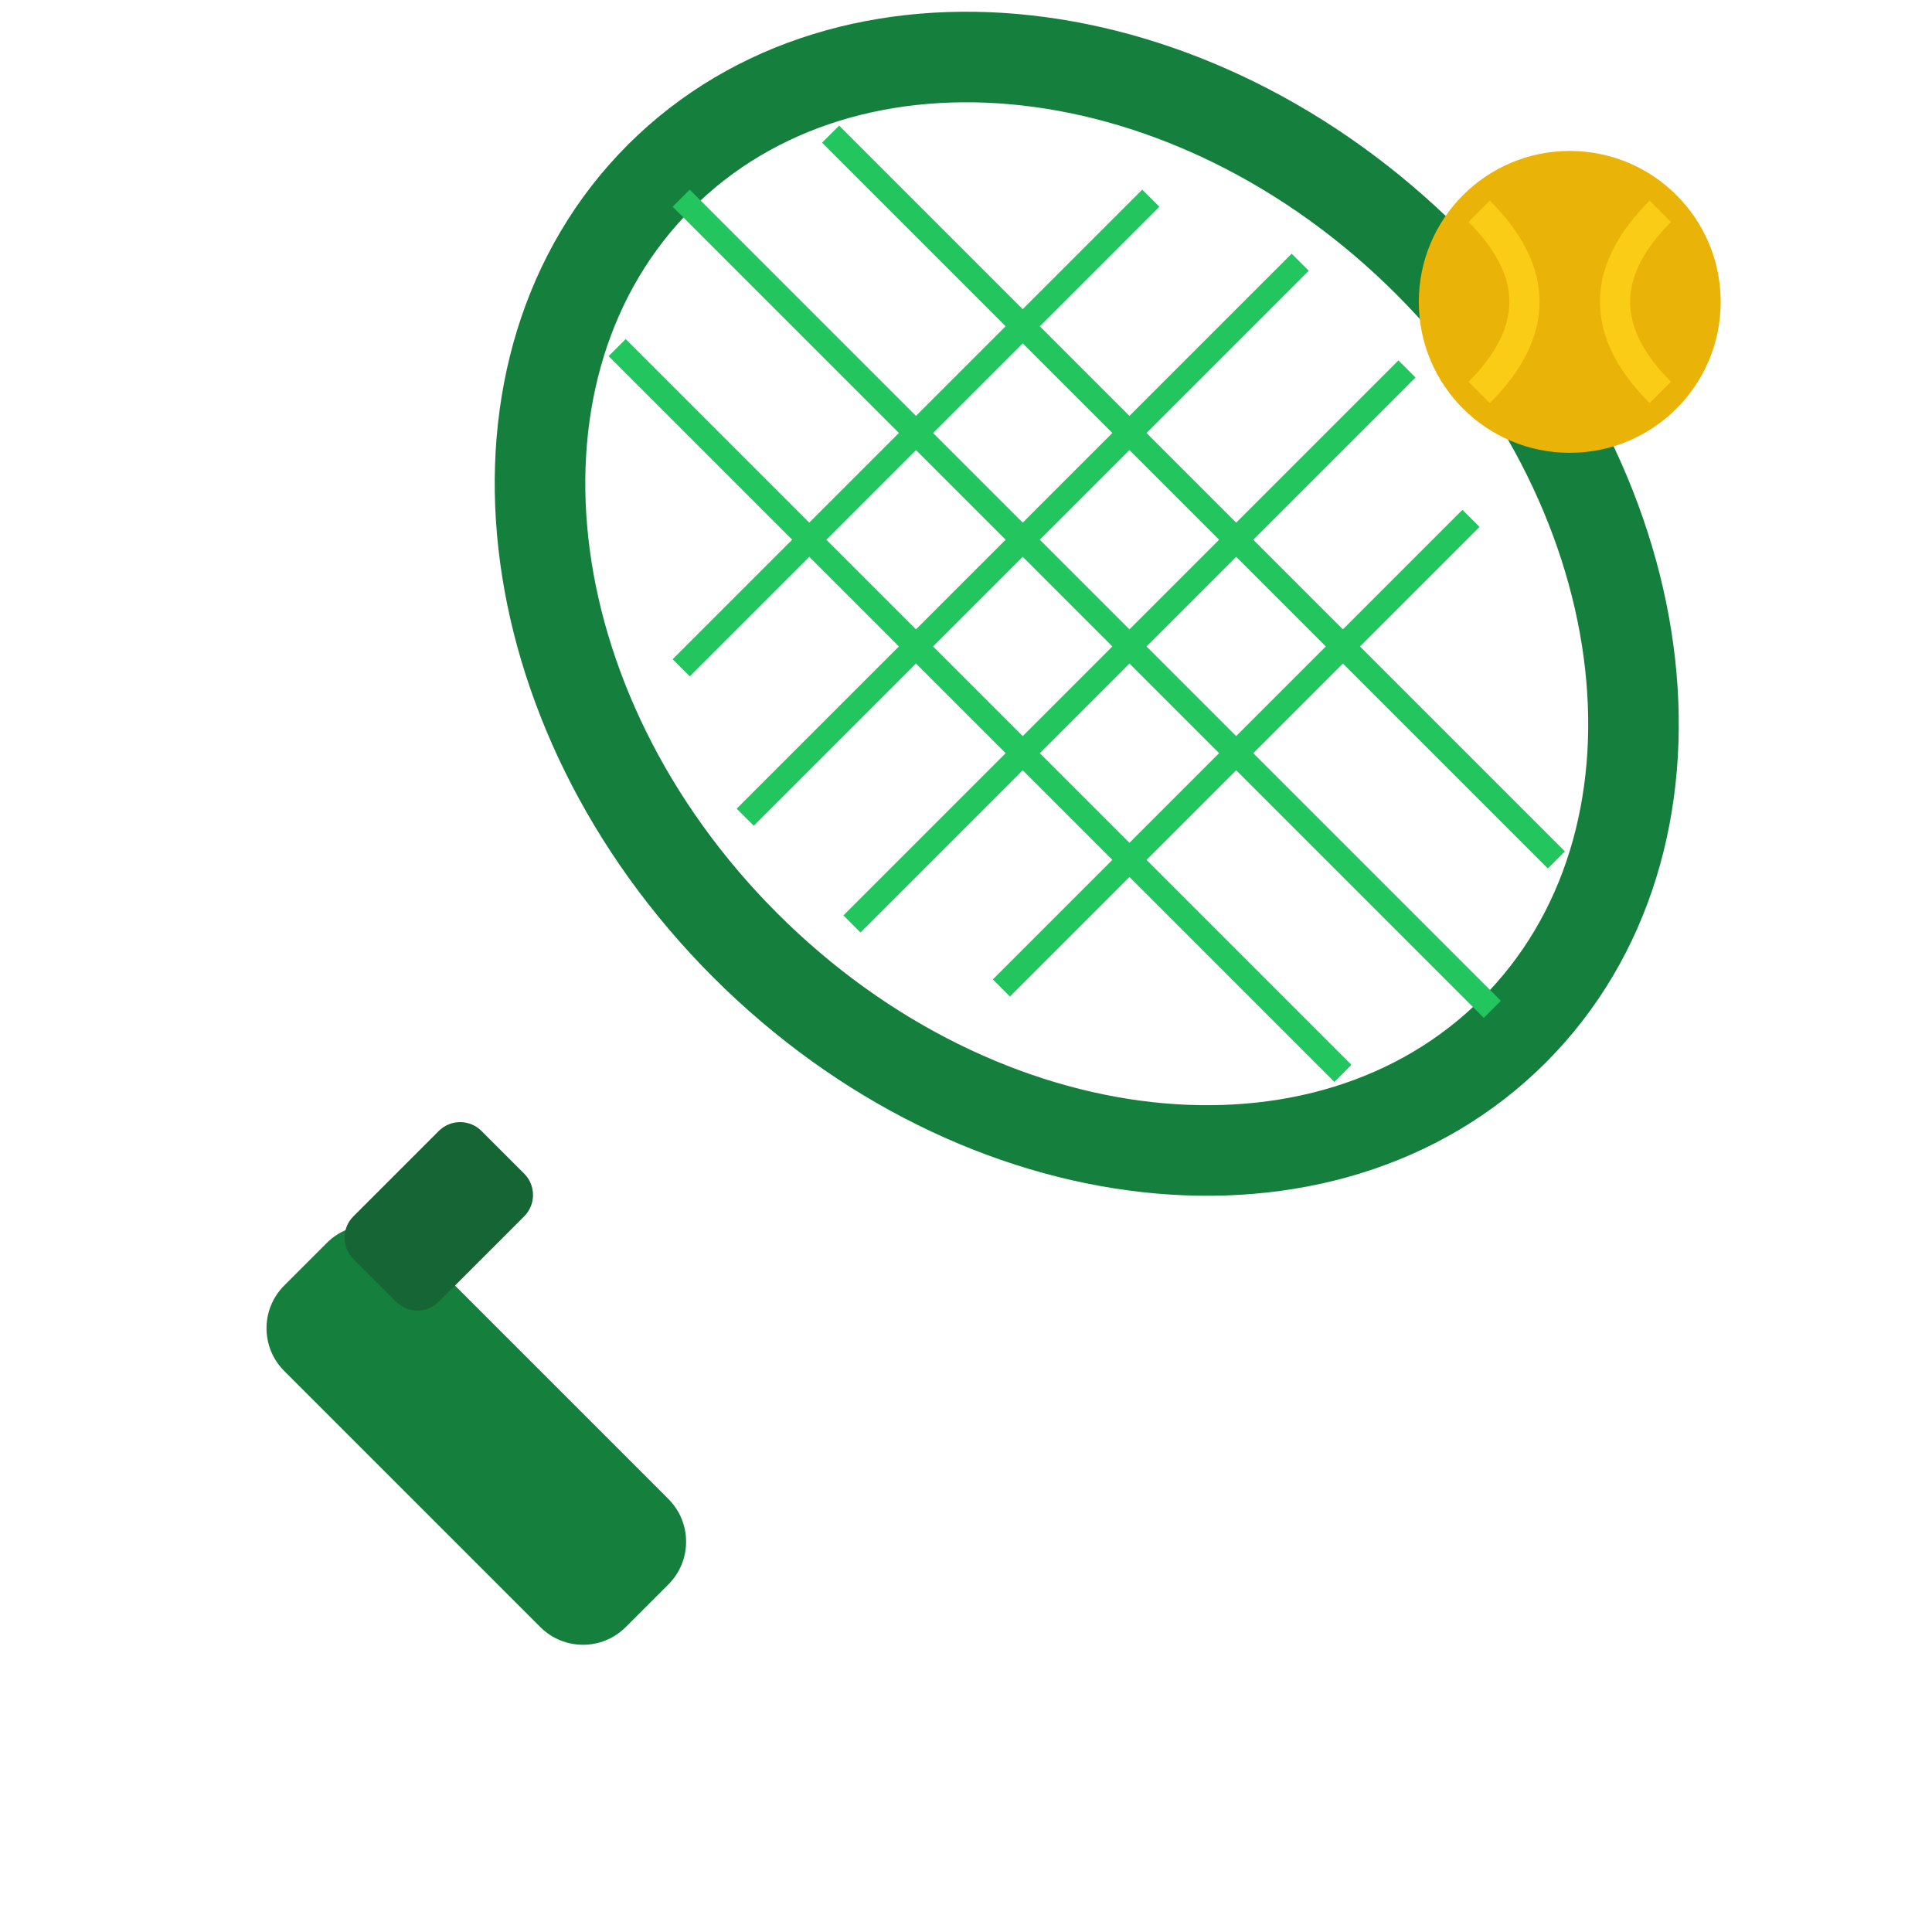
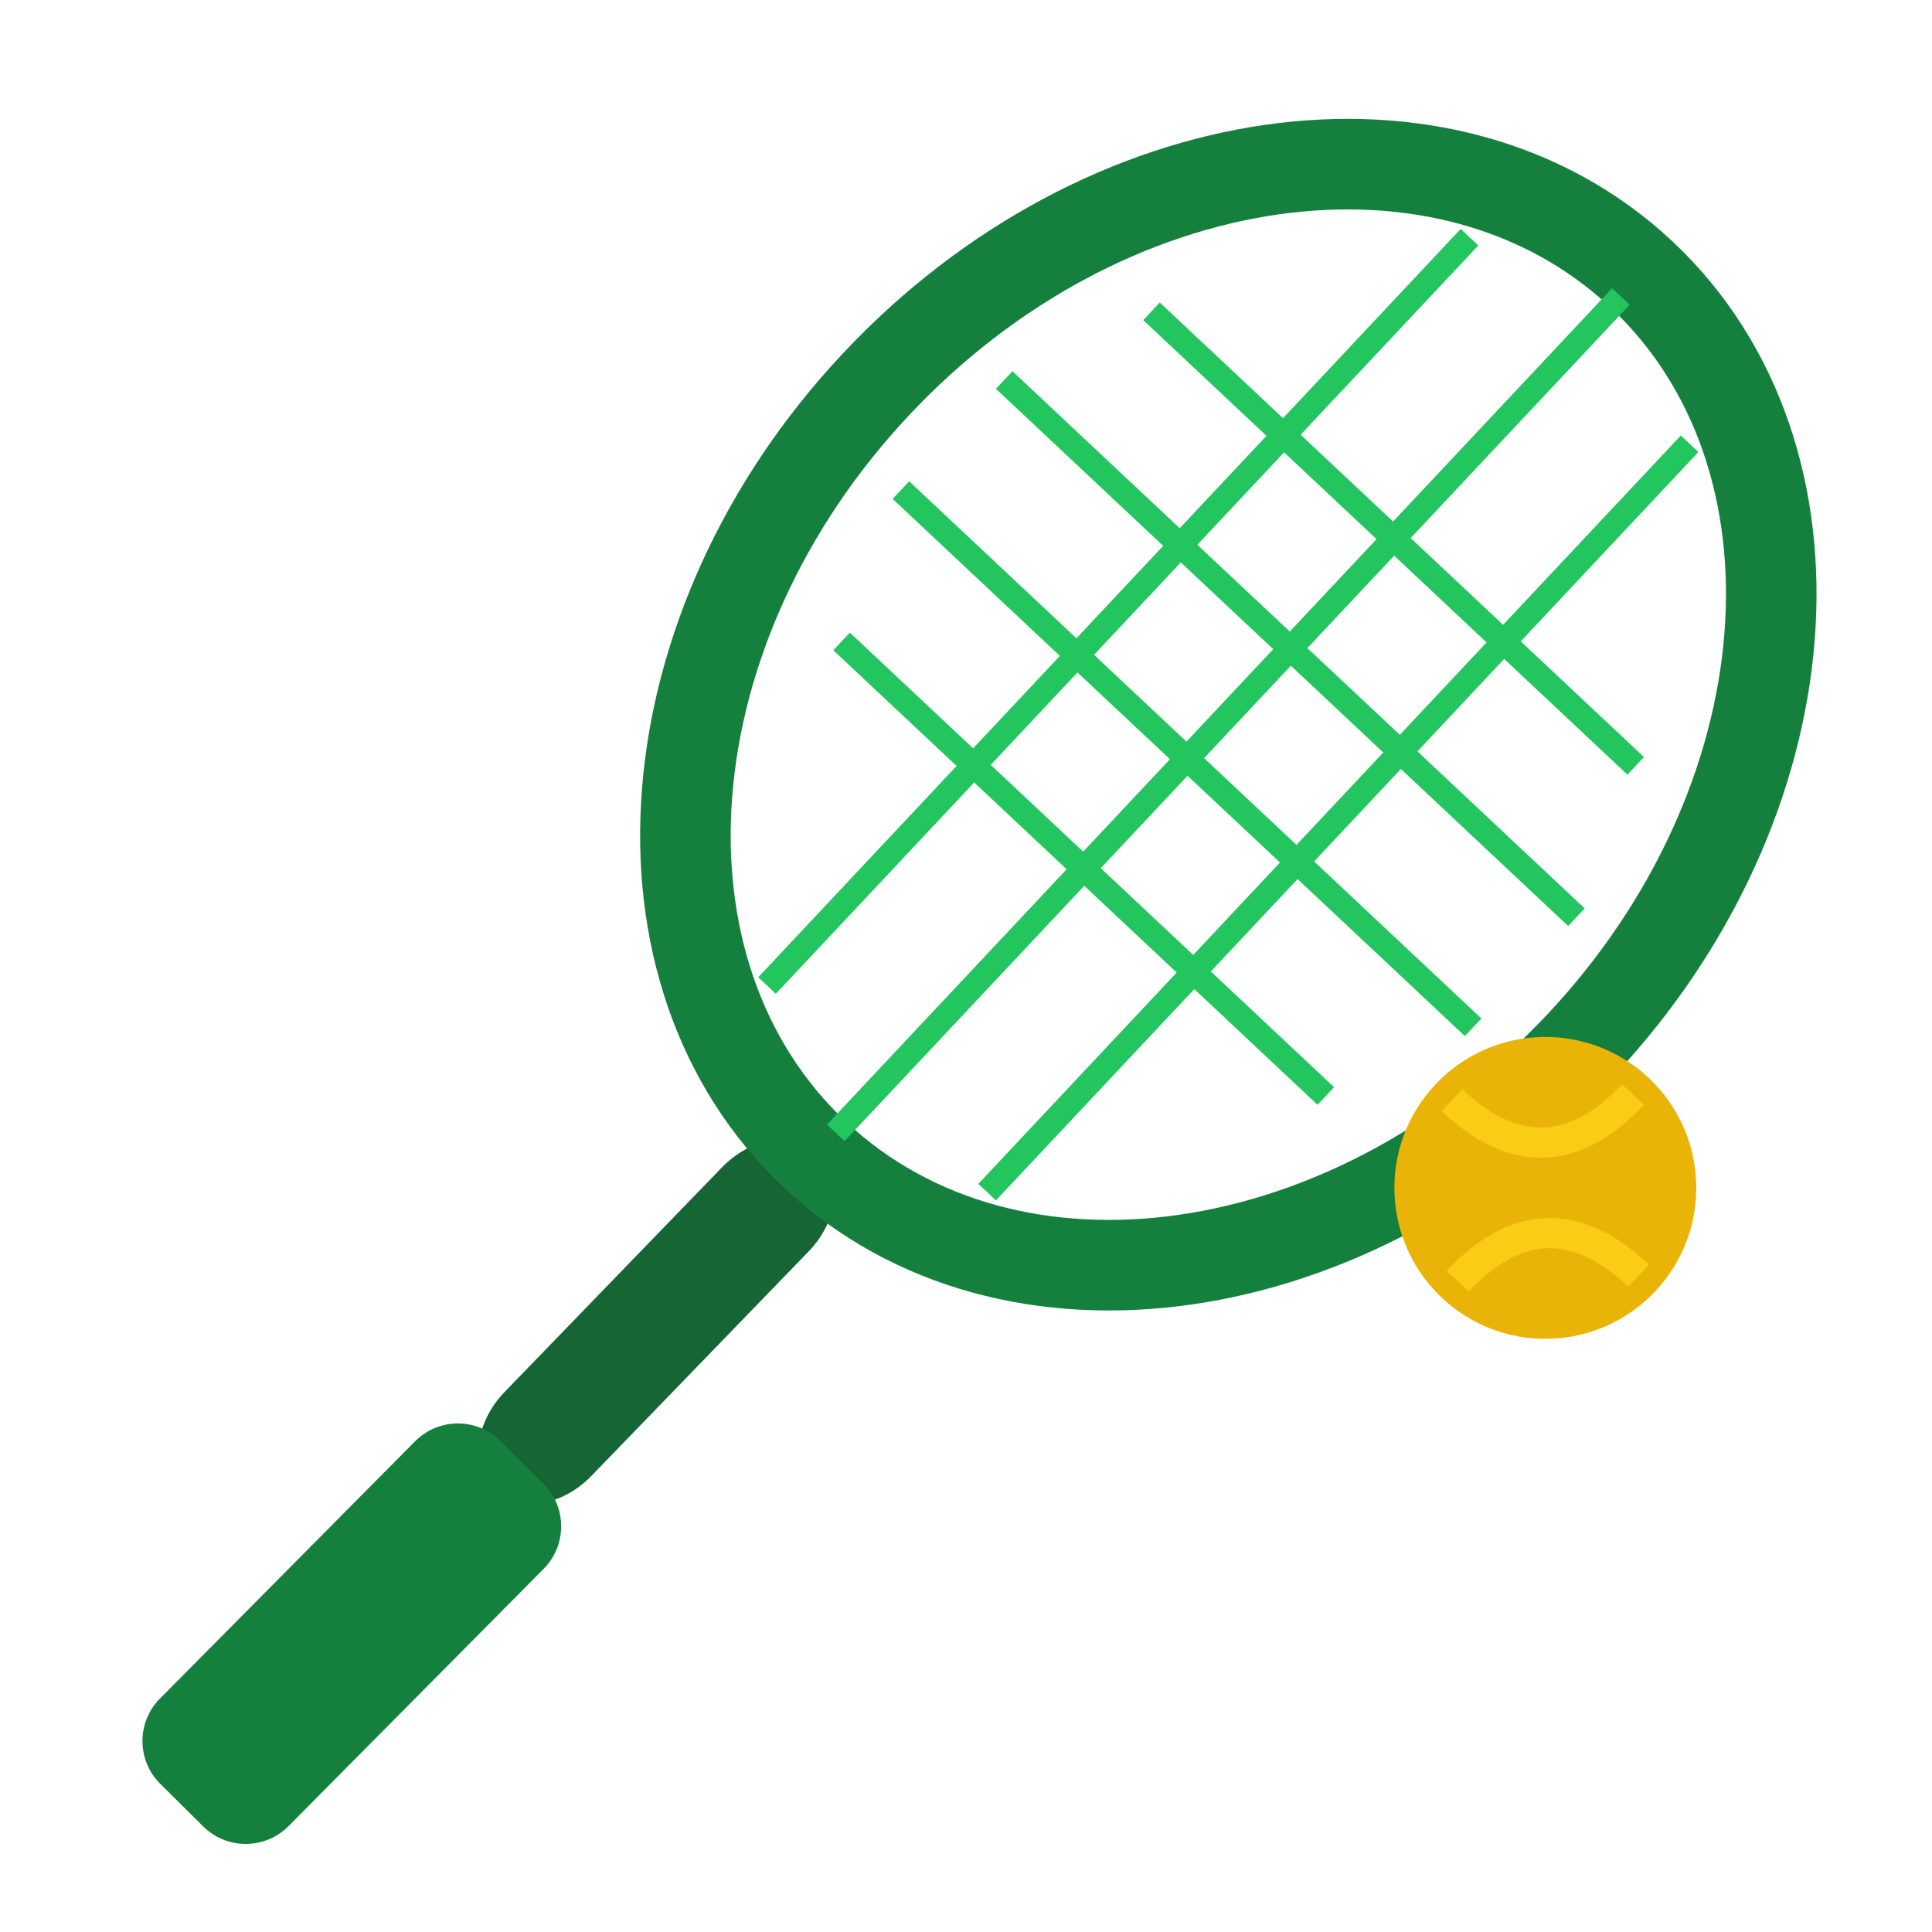
- <svg xmlns="http://www.w3.org/2000/svg" viewBox="0 0 64 64" fill="none">
-   <rect x="8" y="44" width="6" height="16" rx="2" transform="rotate(-45 8 44)" fill="#15803d" />
-   <rect x="11" y="41" width="6" height="4" rx="1" transform="rotate(-45 11 41)" fill="#166534" />
-   <ellipse cx="36" cy="20" rx="16" ry="20" transform="rotate(-45 36 20)" stroke="#15803d" stroke-width="3" fill="none" />
-   <line x1="25" y1="12" x2="47" y2="12" stroke="#22c55e" stroke-width="0.8" transform="rotate(-45 36 20)" />
-   <line x1="23" y1="17" x2="49" y2="17" stroke="#22c55e" stroke-width="0.8" transform="rotate(-45 36 20)" />
-   <line x1="23" y1="22" x2="49" y2="22" stroke="#22c55e" stroke-width="0.8" transform="rotate(-45 36 20)" />
-   <line x1="25" y1="27" x2="47" y2="27" stroke="#22c55e" stroke-width="0.8" transform="rotate(-45 36 20)" />
-   <line x1="31" y1="3" x2="31" y2="37" stroke="#22c55e" stroke-width="0.8" transform="rotate(-45 36 20)" />
-   <line x1="36" y1="1" x2="36" y2="39" stroke="#22c55e" stroke-width="0.8" transform="rotate(-45 36 20)" />
-   <line x1="41" y1="3" x2="41" y2="37" stroke="#22c55e" stroke-width="0.8" transform="rotate(-45 36 20)" />
-   <circle cx="52" cy="10" r="5" fill="#eab308" />
-   <path d="M49 7c2 2 2 4 0 6" stroke="#facc15" stroke-width="1" fill="none" />
-   <path d="M55 7c-2 2-2 4 0 6" stroke="#facc15" stroke-width="1" fill="none" />
+ <svg xmlns="http://www.w3.org/2000/svg" viewBox="0 0 64 64" fill="none" version="1.1" id="svg9">
+   <defs id="defs9" />
+   <rect x="-24.094" y="44.078" width="15.517" height="4" rx="2.586" fill="#166534" id="rect2" style="stroke-width:1.608" transform="rotate(-45.93947)" />
+   <ellipse cx="45.87" cy="-10.588" rx="16" ry="20" transform="rotate(43.18932)" stroke="#15803d" stroke-width="3" fill="none" id="ellipse2" />
+   <line x1="38.145" y1="10.313" x2="54.185" y2="25.37" stroke="#22c55e" stroke-width="0.8" id="line2" />
+   <line x1="33.265" y1="12.589" x2="52.221" y2="30.384" stroke="#22c55e" stroke-width="0.8" id="line3" />
+   <line x1="29.843" y1="16.235" x2="48.799" y2="34.03" stroke="#22c55e" stroke-width="0.8" id="line4" />
+   <line x1="27.879" y1="21.249" x2="43.919" y2="36.306" stroke="#22c55e" stroke-width="0.8" id="line5" />
+   <line x1="48.679" y1="7.857" x2="25.409" y2="32.647" stroke="#22c55e" stroke-width="0.8" id="line6" />
+   <line x1="53.694" y1="9.821" x2="27.686" y2="37.527" stroke="#22c55e" stroke-width="0.8" id="line7" />
+   <line x1="55.97" y1="14.701" x2="32.7" y2="39.491" stroke="#22c55e" stroke-width="0.8" id="line8" />
+   <circle cx="40.948" cy="-49.922" r="5" fill="#eab308" id="circle8" transform="rotate(88.18932)" />
+   <path d="m 54.094,36.257 c -1.936,2.062 -3.935,2.125 -5.997,0.19" stroke="#facc15" stroke-width="1" fill="none" id="path8" />
+   <path d="M 54.284,42.254 C 52.222,40.318 50.223,40.381 48.287,42.443" stroke="#facc15" stroke-width="1" fill="none" id="path9" />
+   <rect x="43.382" y="22.221" width="6" height="16" rx="2" transform="rotate(44.76022)" fill="#15803d" id="rect1" />
</svg>
